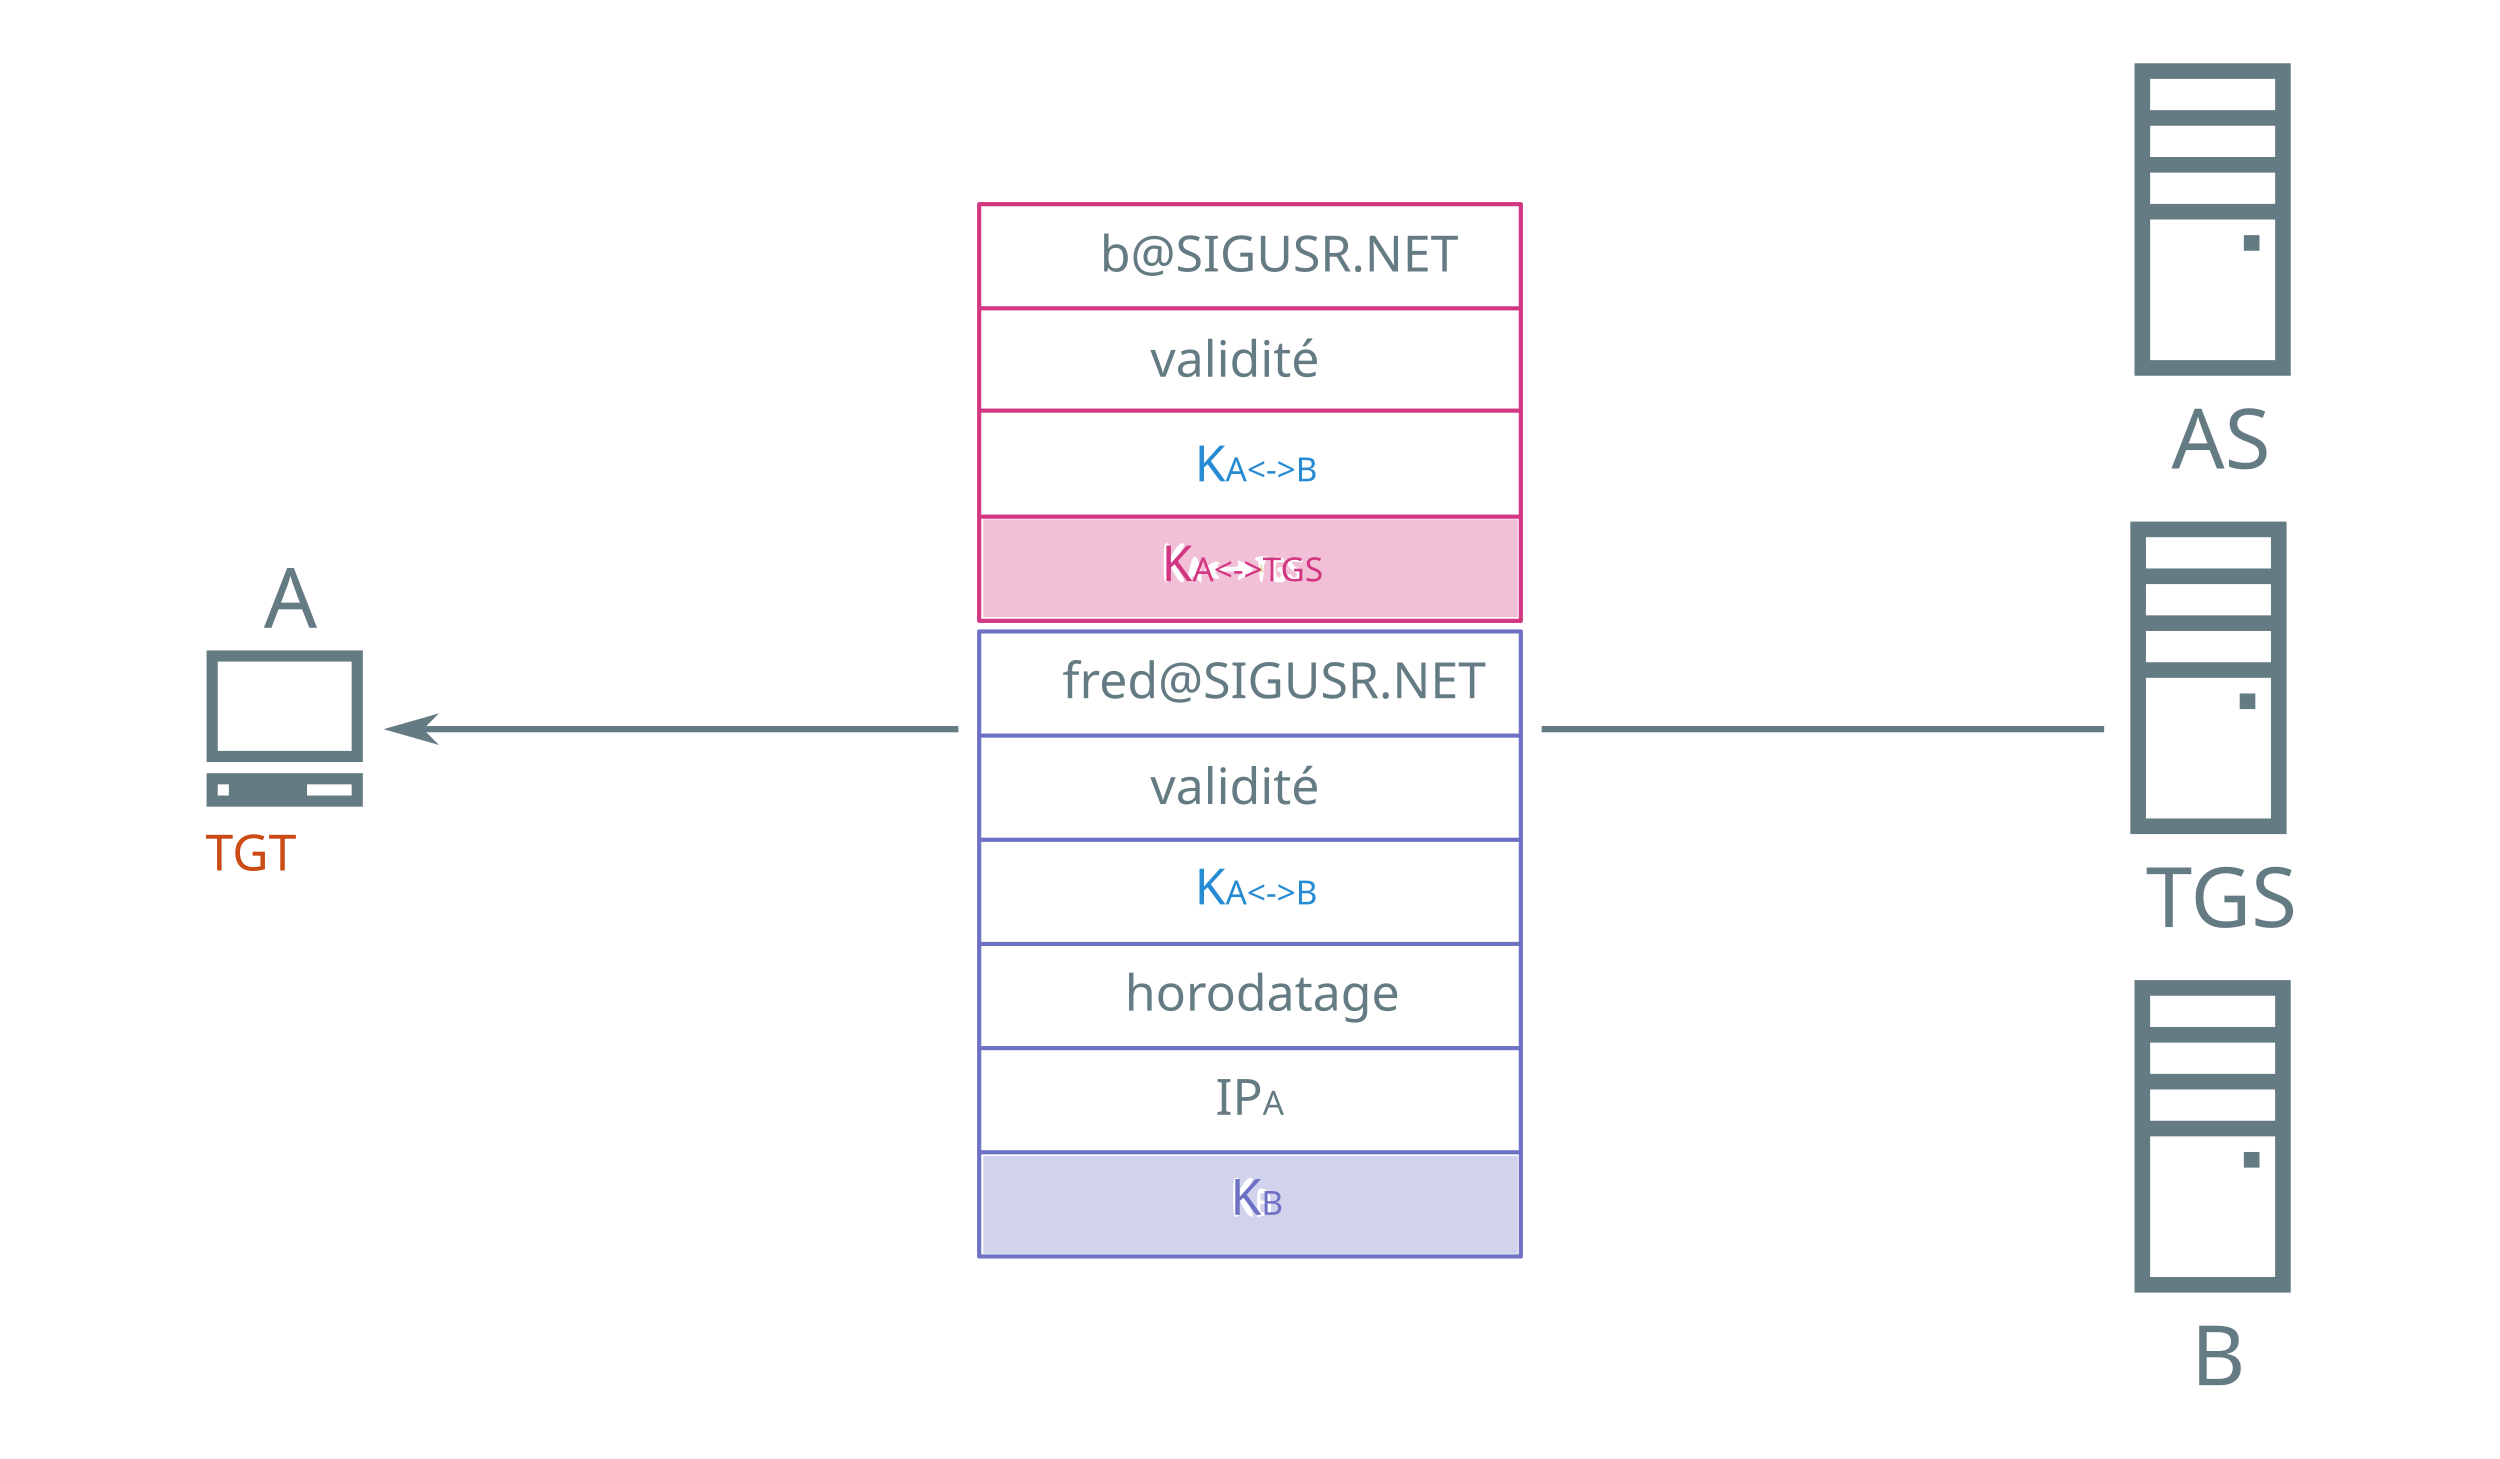
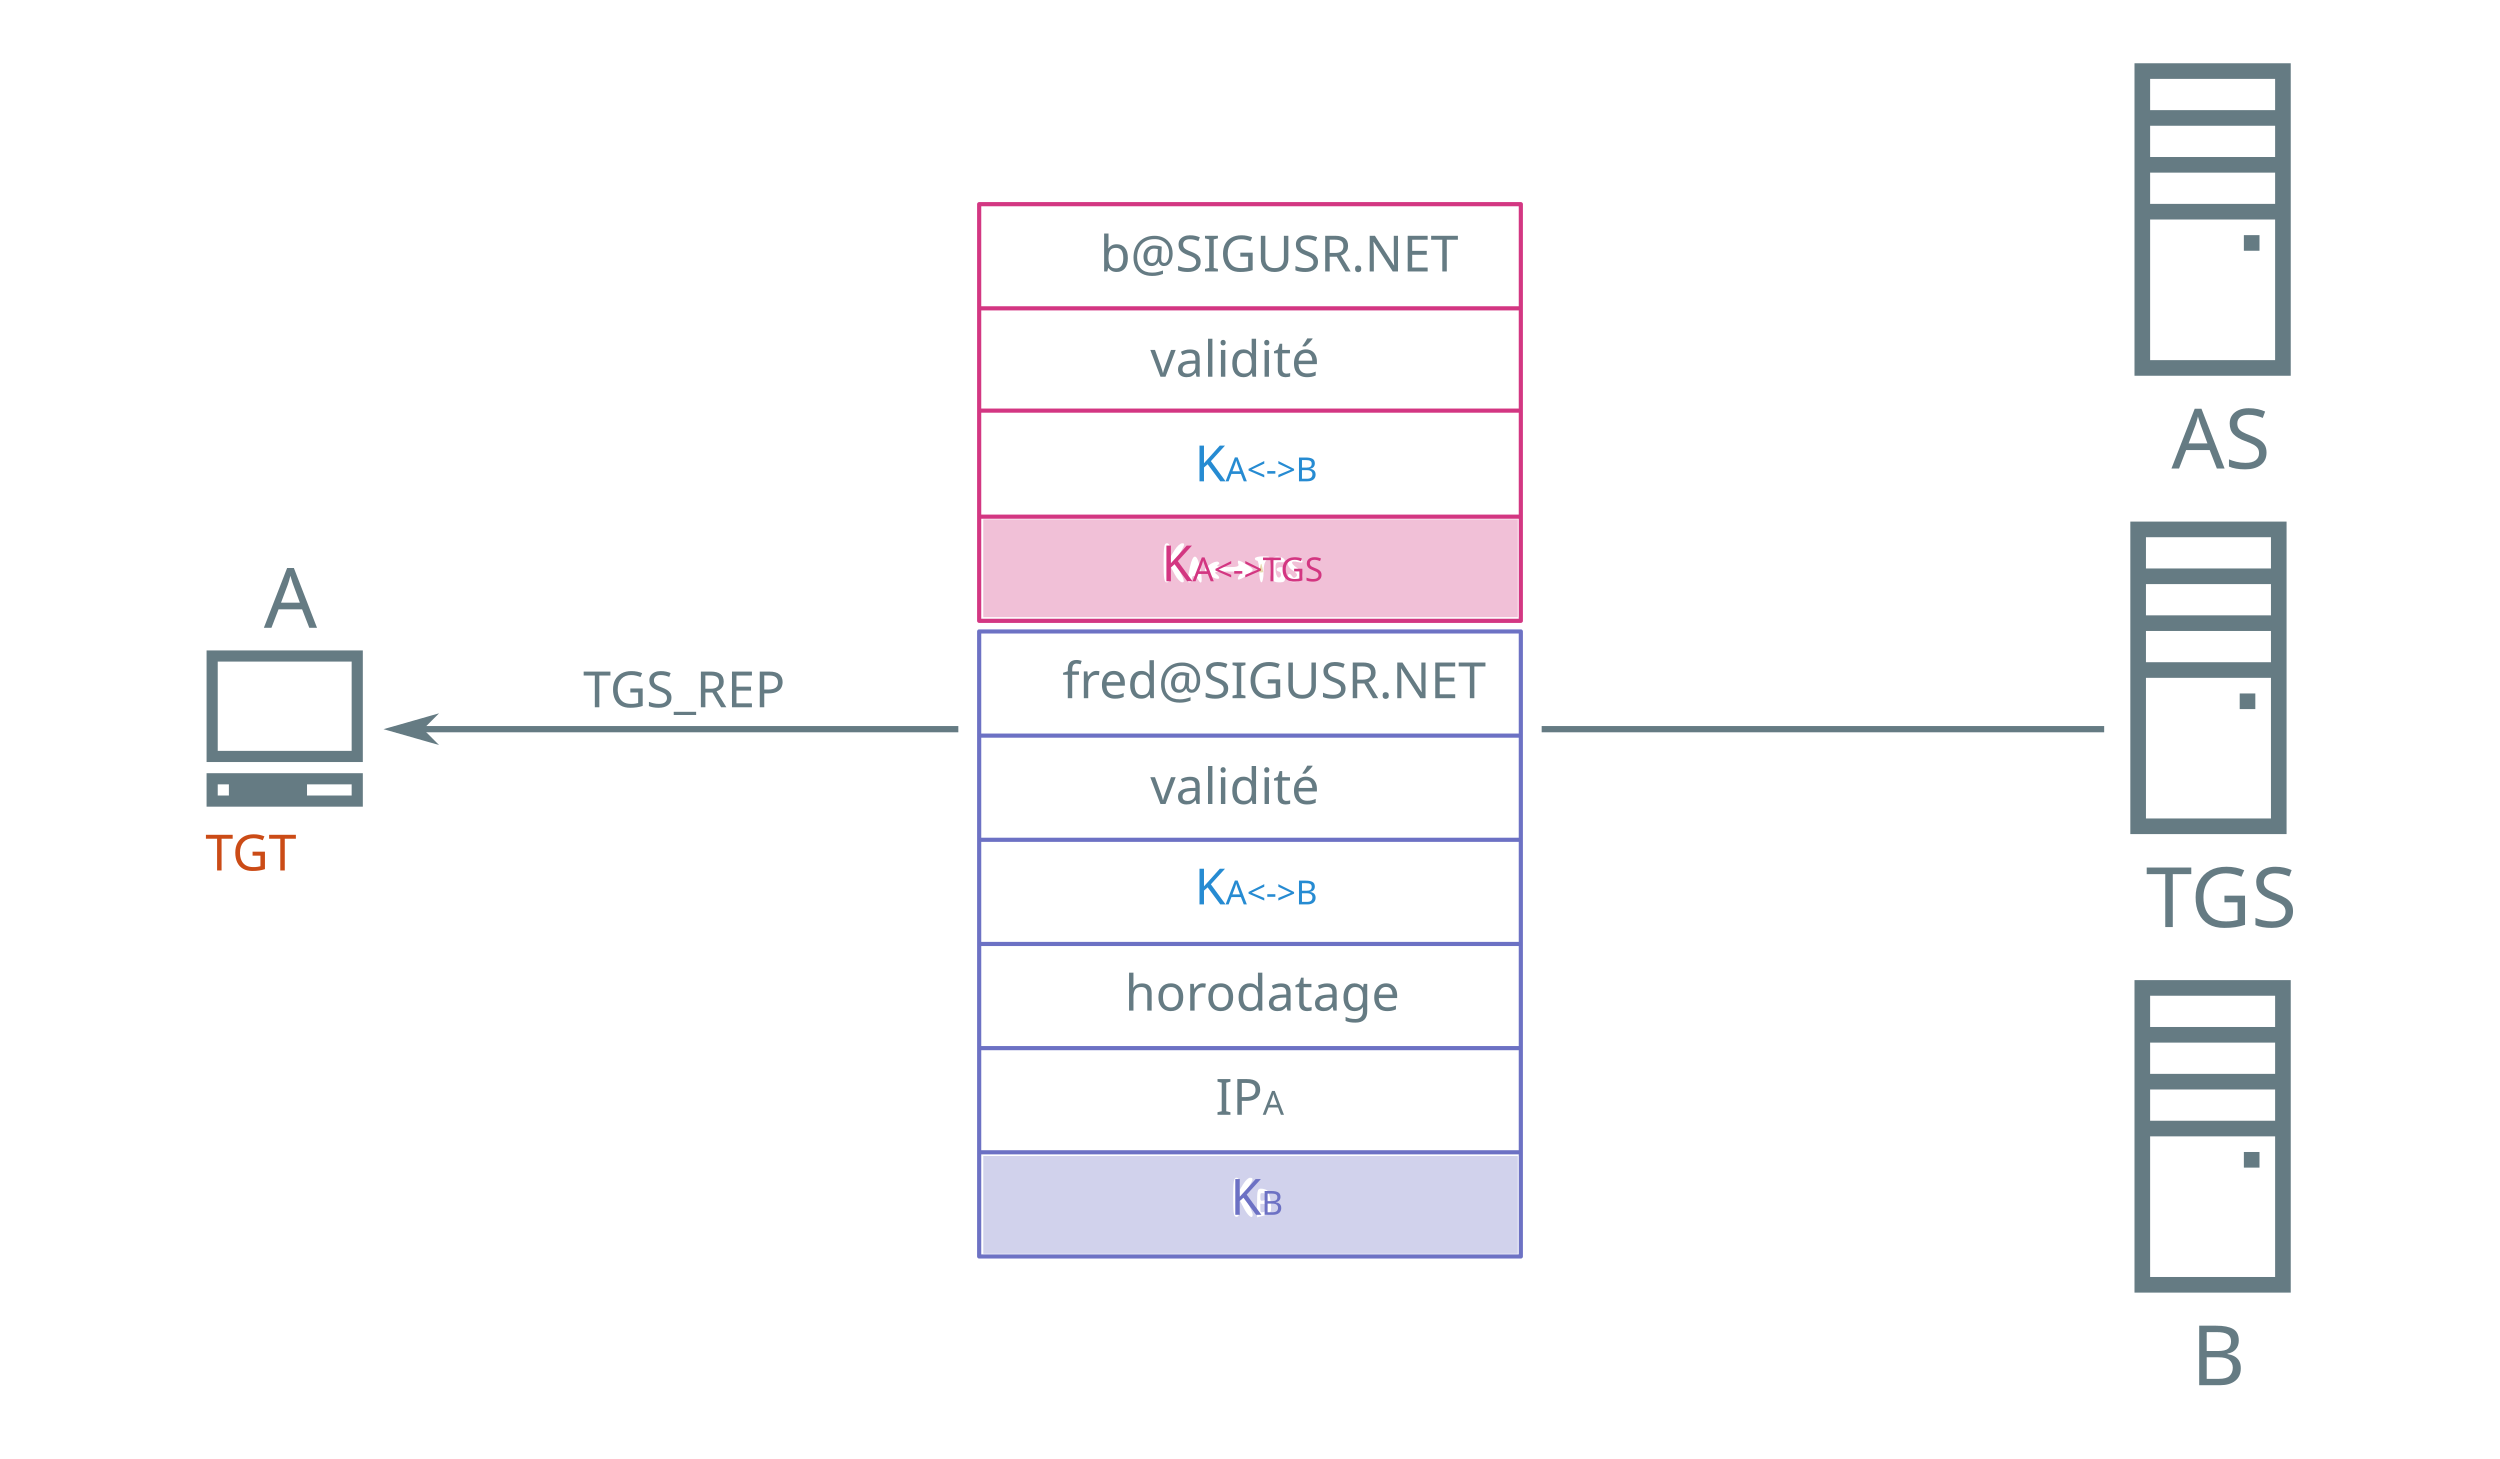
<svg xmlns="http://www.w3.org/2000/svg" width="1200" height="700" viewBox="0 0 1200 700" version="1.1" id="svg5">
  <defs id="defs5">
    <marker style="overflow:visible" id="Arrow1Mstart" refX="0.0" refY="0.0" orient="auto">
      <path transform="scale(0.4) translate(10,0)" style="fill-rule:evenodd;fill:context-stroke;stroke:context-stroke;stroke-width:1.0pt" d="M 0.0,0.0 L 5.0,-5.0 L -12.5,0.0 L 5.0,5.0 L 0.0,0.0 z " id="path1154" />
    </marker>
    <marker style="overflow:visible;" id="Arrow1Mend" refX="0.0" refY="0.0" orient="auto">
      <path transform="scale(0.4) rotate(180) translate(10,0)" style="fill-rule:evenodd;fill:context-stroke;stroke:context-stroke;stroke-width:1.0pt;" d="M 0.0,0.0 L 5.0,-5.0 L -12.5,0.0 L 5.0,5.0 L 0.0,0.0 z " id="path16067" />
    </marker>
  </defs>
  <style id="style2">
        @font-face {
            font-family: 'Iosevka';
            font-display: swap;
            font-weight: 400;
            font-stretch: normal;
            font-style: normal;
            src: url('/dist/theme/fonts/Iosevka/WOFF2/Iosevka-Regular.woff2') format('woff2');
        }

        @font-face {
            font-family: 'Iosevka';
            font-display: swap;
            font-weight: 400;
            font-stretch: normal;
            font-style: italic;
            src: url('/dist/theme/fonts/Iosevka/WOFF2/Iosevka-Italic.woff2') format('woff2');
        }

        @font-face {
            font-family: 'Iosevka';
            font-display: swap;
            font-weight: 700;
            font-stretch: normal;
            font-style: normal;
            src: url('/dist/theme/fonts/Iosevka/WOFF2/Iosevka-Bold.woff2') format('woff2');
        }

        @font-face {
            font-family: 'Iosevka';
            font-display: swap;
            font-weight: 700;
            font-stretch: normal;
            font-style: italic;
            src: url('/dist/theme/fonts/Iosevka/WOFF2/Iosevka-BoldItalic.woff2') format('woff2');
        }
    </style>
  <g id="g966" transform="matrix(0.9921875,0,0,0.9921875,56.60349,347.3899)">
    <rect class="st0" height="48.594" id="XMLID_2248_" width="70.191" x="45.587" y="-32.763" style="fill:none;stroke:#657b83;stroke-width:5.399;stroke-miterlimit:10;stroke-opacity:1" />
    <path class="st1" d="M 42.887,23.93 V 40.128 H 118.478 V 23.93 Z m 10.799,10.799 h -5.399 v -5.399 h 5.399 z m 59.393,0 H 91.481 V 29.33 H 113.078 Z" id="XMLID_49_" style="fill:#657b83;fill-opacity:1;stroke-width:2.7" />
  </g>
  <g id="g977-4" transform="matrix(0.9921875,0,0,0.9921875,423.9048,551.2061)">
    <path d="m 605.382,-81.387 v 22.677 7.559 15.118 7.559 15.118 7.559 75.591 h 75.591 v -75.591 -7.559 -15.118 -7.559 -15.118 -7.559 -22.677 z m 7.559,7.559 h 60.472 v 15.118 h -60.472 z m 0,22.677 h 60.472 v 15.118 h -60.472 z m 0,22.677 h 60.472 v 15.118 h -60.472 z m 0,22.677 h 60.472 V 62.235 h -60.472 z m 45.354,7.559 v 7.559 h 7.559 V 1.762 Z" style="fill:#657b83;fill-opacity:1;stroke:none;stroke-width:0px" id="path2-7" />
  </g>
  <text xml:space="preserve" style="font-size:40px;line-height:1.25;font-family:Iosevka;-inkscape-font-specification:'Iosevka, Normal';fill:#657b83;fill-opacity:1" x="126.656" y="301.336" id="text2107">
    <tspan id="tspan2105" x="126.656" y="301.336">A</tspan>
  </text>
  <g id="g977" transform="matrix(0.9921875,0,0,0.9921875,423.9048,111.1158)">
    <path d="m 605.382,-81.387 v 22.677 7.559 15.118 7.559 15.118 7.559 75.591 h 75.591 v -75.591 -7.559 -15.118 -7.559 -15.118 -7.559 -22.677 z m 7.559,7.559 h 60.472 v 15.118 h -60.472 z m 0,22.677 h 60.472 v 15.118 h -60.472 z m 0,22.677 h 60.472 v 15.118 h -60.472 z m 0,22.677 h 60.472 V 62.235 h -60.472 z m 45.354,7.559 v 7.559 h 7.559 V 1.762 Z" style="fill:#657b83;fill-opacity:1;stroke:none;stroke-width:0px" id="path2" />
  </g>
  <text xml:space="preserve" style="font-size:40px;line-height:1.25;font-family:Iosevka;-inkscape-font-specification:'Iosevka, Normal';fill:#657b83;fill-opacity:1;stroke-width:1" x="1042.297" y="224.889" id="text7127">
    <tspan id="tspan7125" x="1042.297" y="224.889" style="stroke-width:1">AS</tspan>
  </text>
  <g id="g977-0" transform="matrix(0.9921875,0,0,0.9921875,421.9048,331.1158)">
    <path d="m 605.382,-81.387 v 22.677 7.559 15.118 7.559 15.118 7.559 75.591 h 75.591 v -75.591 -7.559 -15.118 -7.559 -15.118 -7.559 -22.677 z m 7.559,7.559 h 60.472 v 15.118 h -60.472 z m 0,22.677 h 60.472 v 15.118 h -60.472 z m 0,22.677 h 60.472 v 15.118 h -60.472 z m 0,22.677 h 60.472 V 62.235 h -60.472 z m 45.354,7.559 v 7.559 h 7.559 V 1.762 Z" style="fill:#657b83;fill-opacity:1;stroke:none;stroke-width:0px" id="path2-4" />
  </g>
  <text xml:space="preserve" style="font-size:40px;line-height:1.25;font-family:Iosevka;-inkscape-font-specification:'Iosevka, Normal';fill:#657b83;fill-opacity:1" x="1030.017" y="444.989" id="text7127-8">
    <tspan id="tspan7125-8" x="1030.017" y="444.989">TGS</tspan>
  </text>
  <text xml:space="preserve" style="font-size:40px;line-height:1.25;font-family:Iosevka;-inkscape-font-specification:'Iosevka, Normal';fill:#657b83;fill-opacity:1" x="1051.737" y="664.9" id="text9429">
    <tspan id="tspan9427" x="1051.737" y="664.9">B</tspan>
  </text>
  <path style="fill:none;stroke:#657b83;stroke-width:3;stroke-linecap:butt;stroke-linejoin:miter;stroke-opacity:1;stroke-miterlimit:4;stroke-dasharray:none;marker-start:url(#Arrow1Mstart)" d="M 190,350 H 460" id="path15909" />
  <path style="fill:none;stroke:#657b83;stroke-width:3;stroke-linecap:butt;stroke-linejoin:miter;stroke-opacity:1;stroke-miterlimit:4;stroke-dasharray:none;marker-end:" d="m 740,350 h 270" id="path15911" />
  <text xml:space="preserve" style="font-size:24px;line-height:1.25;font-family:Iosevka;-inkscape-font-specification:'Iosevka, Normal';fill:#268bd2;fill-opacity:1;stroke:none;stroke-opacity:1" x="573.424" y="231.024" id="text23706">
    <tspan x="573.424" y="231.024" id="tspan23708">K<tspan style="font-size:16px;fill:#268bd2;fill-opacity:1" id="tspan5867">A&lt;-&gt;B</tspan>
    </tspan>
  </text>
  <text xml:space="preserve" style="font-size:24px;line-height:1.25;font-family:Iosevka;-inkscape-font-specification:'Iosevka, Normal';fill:#d33682;fill-opacity:1;stroke:none;stroke-opacity:1" x="557.552" y="279.024" id="text23706-8">
    <tspan x="557.552" y="279.024" id="tspan23708-9">K<tspan style="font-size:16px;fill:#d33682;fill-opacity:1" id="tspan23088">A&lt;-&gt;TGS</tspan>
    </tspan>
  </text>
  <text xml:space="preserve" style="font-size:24px;line-height:1.25;font-family:Iosevka;-inkscape-font-specification:'Iosevka, Normal';fill:#657b83;fill-opacity:1;stroke:none;stroke-opacity:1" x="527.928" y="130.316" id="text25298">
    <tspan id="tspan25296" x="527.928" y="130.316">b@SIGUSR.NET</tspan>
  </text>
  <text xml:space="preserve" style="font-size:24px;line-height:1.25;font-family:Iosevka;-inkscape-font-specification:'Iosevka, Normal';fill:#657b83;fill-opacity:1;stroke:none;stroke-opacity:1" x="552.144" y="180.822" id="text27480">
    <tspan id="tspan27478" x="552.144" y="180.822">validité</tspan>
  </text>
  <rect style="opacity:0.996;fill:none;fill-opacity:1;stroke:#d33682;stroke-width:2;stroke-linejoin:round;stroke-miterlimit:4;stroke-dasharray:none;stroke-opacity:1" id="rect18756" width="260" height="200" x="470" y="98" />
  <path style="fill:none;stroke:#d33682;stroke-width:2;stroke-linecap:butt;stroke-linejoin:miter;stroke-miterlimit:4;stroke-dasharray:none;stroke-opacity:1" d="M 470,148 H 730" id="path18915" />
  <path style="fill:none;stroke:#d33682;stroke-width:2;stroke-linecap:butt;stroke-linejoin:miter;stroke-miterlimit:4;stroke-dasharray:none;stroke-opacity:1" d="M 470,197.1 H 730" id="path18915-8" />
  <path style="fill:none;stroke:#d33682;stroke-width:2;stroke-linecap:butt;stroke-linejoin:miter;stroke-miterlimit:4;stroke-dasharray:none;stroke-opacity:1" d="M 470,248 H 730" id="path18915-6" />
  <path style="opacity:0.996;fill:#b58900;fill-opacity:0.314;stroke:none;stroke-width:0.522;stroke-linejoin:round;stroke-opacity:1" d="m 604.742,272.85 c 0.555,-2.818 0.627,-2.855 1.149,-0.587 0.264,1.147 0.484,2.174 0.488,2.282 0.004,0.108 -0.446,0.196 -1.001,0.196 h -1.009 z" id="path14819" />
  <text xml:space="preserve" style="font-style:normal;font-variant:normal;font-weight:normal;font-stretch:normal;font-size:24px;line-height:1.25;font-family:Iosevka;-inkscape-font-specification:'Iosevka, Normal';font-variant-ligatures:normal;font-variant-caps:normal;font-variant-numeric:normal;font-variant-east-asian:normal;fill:#657b83;fill-opacity:1;stroke:none;stroke-opacity:1" x="509.928" y="335.141" id="text8602">
    <tspan id="tspan8600" x="509.928" y="335.141">fred@SIGUSR.NET</tspan>
  </text>
  <text xml:space="preserve" style="font-size:24px;line-height:1.25;font-family:Iosevka;-inkscape-font-specification:'Iosevka, Normal';fill:#268bd2;fill-opacity:1;stroke:none;stroke-opacity:1" x="573.424" y="434.124" id="text23706-9">
    <tspan x="573.424" y="434.124" id="tspan23708-2">K<tspan style="font-size:16px;fill:#268bd2;fill-opacity:1" id="tspan5867-5">A&lt;-&gt;B</tspan>
    </tspan>
  </text>
  <text xml:space="preserve" style="font-size:24px;line-height:1.25;font-family:Iosevka;-inkscape-font-specification:'Iosevka, Normal';fill:#657b83;fill-opacity:1;stroke:none;stroke-opacity:1" x="552.144" y="385.922" id="text27480-3">
    <tspan id="tspan27478-0" x="552.144" y="385.922">validité</tspan>
  </text>
  <rect style="opacity:0.996;fill:none;fill-opacity:1;stroke:#6c71c4;stroke-width:2;stroke-linejoin:round;stroke-miterlimit:4;stroke-dasharray:none;stroke-opacity:1" id="rect18756-7" width="260" height="300" x="470" y="303.1" />
  <path style="fill:none;stroke:#6c71c4;stroke-width:2;stroke-linecap:butt;stroke-linejoin:miter;stroke-miterlimit:4;stroke-dasharray:none;stroke-opacity:1" d="M 470,353.1 H 730" id="path18915-64" />
  <path style="fill:none;stroke:#6c71c4;stroke-width:2;stroke-linecap:butt;stroke-linejoin:miter;stroke-miterlimit:4;stroke-dasharray:none;stroke-opacity:1" d="M 470,403.1 H 730" id="path18915-3" />
  <path style="fill:none;stroke:#6c71c4;stroke-width:2;stroke-linecap:butt;stroke-linejoin:miter;stroke-miterlimit:4;stroke-dasharray:none;stroke-opacity:1" d="M 470,453.1 H 730" id="path18915-0" />
  <path style="fill:none;stroke:#6c71c4;stroke-width:2;stroke-linecap:butt;stroke-linejoin:miter;stroke-miterlimit:4;stroke-dasharray:none;stroke-opacity:1" d="M 470,503.1 H 730" id="path18915-0-4" />
  <path style="fill:none;stroke:#6c71c4;stroke-width:2;stroke-linecap:butt;stroke-linejoin:miter;stroke-miterlimit:4;stroke-dasharray:none;stroke-opacity:1" d="M 470,553.1 H 730" id="path18915-0-0" />
  <text xml:space="preserve" style="font-size:24px;line-height:1.25;font-family:Iosevka;-inkscape-font-specification:'Iosevka, Normal';fill:#6c71c4;fill-opacity:1" x="590.613" y="583.1" id="text16587">
    <tspan id="tspan16585" x="590.613" y="583.1">K<tspan style="font-size:16px;fill:#6c71c4;fill-opacity:1" id="tspan31412">B</tspan>
    </tspan>
  </text>
  <text xml:space="preserve" style="font-size:24px;line-height:1.25;font-family:Iosevka;-inkscape-font-specification:'Iosevka, Normal';fill:#657b83;fill-opacity:1" x="583.452" y="535.1" id="text19983">
    <tspan id="tspan19981" x="583.452" y="535.1">IP<tspan style="font-size:16px;fill:#657b83;fill-opacity:1" id="tspan23219">A</tspan>
    </tspan>
  </text>
  <text xml:space="preserve" style="font-size:24px;line-height:1.25;font-family:Iosevka;-inkscape-font-specification:'Iosevka, Normal';fill:#657b83;fill-opacity:1" x="539.904" y="485.1" id="text30909">
    <tspan id="tspan30907" x="539.904" y="485.1">horodatage</tspan>
  </text>
  <g id="g847" transform="translate(-1.392,-2.168)">
    <text xml:space="preserve" style="font-size:24px;line-height:1.25;font-family:Iosevka;-inkscape-font-specification:'Iosevka, Normal';fill:#cb4b16;fill-opacity:1" x="100" y="420" id="text4889">
      <tspan id="tspan4887" x="100" y="420">TGT</tspan>
    </text>
  </g>
  <path style="opacity:0.996;fill:#d33682;fill-opacity:0.314;stroke:none;stroke-width:2.086;stroke-linejoin:round;stroke-opacity:1" d="m 471.968,272.751 v -23.468 h 128.292 128.292 v 23.468 23.468 H 600.26 471.968 Z m 89.746,2.868 0.046,-3.911 2.065,3.911 c 1.136,2.151 2.767,3.911 3.624,3.911 1.25,0 1.059,-0.985 -0.959,-4.954 l -2.518,-4.954 2.597,-4.433 c 2.165,-3.694 2.318,-4.433 0.918,-4.433 -0.923,0 -2.609,1.525 -3.746,3.39 l -2.067,3.39 -0.004,-3.39 c -0.003,-2.316 -0.5,-3.39 -1.568,-3.39 -1.275,0 -1.565,1.738 -1.565,9.387 0,7.649 0.29,9.387 1.565,9.387 1.104,0 1.578,-1.15 1.611,-3.911 z m 10.384,2.347 c 0,-2.124 1.752,-1.977 2.999,0.252 1.787,3.193 2.252,0.798 1.029,-5.293 -1.489,-7.414 -3.478,-7.671 -4.985,-0.644 -1.391,6.487 -1.4,7.25 -0.086,7.25 0.574,0 1.043,-0.704 1.043,-1.565 z m 34.42,-3.275 c 0,-3.386 0.548,-5.256 1.825,-6.225 1.622,-1.231 1.39,-1.389 -2.086,-1.419 -2.151,-0.018 -3.911,0.436 -3.911,1.01 0,0.574 0.469,1.043 1.043,1.043 0.574,0 1.043,2.347 1.043,5.215 0,2.868 0.469,5.215 1.043,5.215 0.574,0 1.043,-2.178 1.043,-4.839 z m 10.43,1.189 c 0,-2.955 -0.397,-3.651 -2.086,-3.651 -1.147,0 -2.086,0.469 -2.086,1.043 0,0.574 0.469,1.043 1.043,1.043 0.574,0 1.043,0.743 1.043,1.651 0,0.908 -0.587,1.456 -1.304,1.217 -0.717,-0.239 -1.304,-2.038 -1.304,-3.998 0,-3.114 0.307,-3.53 2.435,-3.3 3.222,0.349 2.427,-2.225 -0.834,-2.702 -2.902,-0.424 -4.171,1.314 -4.192,5.743 -0.025,5.118 0.935,6.604 4.268,6.604 2.753,0 3.017,-0.32 3.017,-3.651 z m 8.147,0.848 c 0.217,-1.523 -0.563,-2.863 -2.347,-4.031 -3.462,-2.269 -3.424,-3.825 0.072,-2.948 2.077,0.521 2.626,0.336 2.26,-0.762 -0.266,-0.798 -1.853,-1.451 -3.526,-1.451 -4.208,0 -4.793,3.84 -0.966,6.347 1.971,1.292 2.41,2.101 1.585,2.926 -0.825,0.825 -1.401,0.718 -2.083,-0.386 -1.195,-1.934 -2.572,-0.673 -1.713,1.568 1,2.607 6.309,1.609 6.718,-1.263 z m -41.044,-1.007 c -1.681,-1.229 -1.03,-1.405 5.185,-1.405 6.249,0 6.947,0.192 5.787,1.59 -0.726,0.874 -1.045,1.864 -0.709,2.2 0.69,0.69 6.988,-3.527 6.988,-4.679 0,-0.792 -5.548,-4.326 -6.791,-4.326 -0.403,0 -0.463,0.704 -0.133,1.565 0.491,1.279 -0.487,1.562 -5.364,1.549 -3.735,-0.01 -5.436,-0.351 -4.55,-0.913 0.957,-0.607 1.051,-1.122 0.29,-1.592 -1.363,-0.842 -6.399,2.277 -6.399,3.963 0,1.554 5.383,4.835 6.649,4.052 0.532,-0.329 0.103,-1.231 -0.954,-2.004 z" id="path987" />
  <path style="opacity:0.996;fill:#6c71c4;fill-opacity:0.314;stroke:none;stroke-width:2.086;stroke-linejoin:round;stroke-opacity:1" d="m 471.968,578.357 v -23.468 h 128.292 128.292 v 23.468 23.468 H 600.26 471.968 Z m 123.123,1.825 0.046,-3.911 2.065,3.911 c 1.957,3.707 4.101,5.185 4.101,2.827 0,-0.597 -0.961,-2.969 -2.136,-5.272 l -2.136,-4.187 2.136,-3.456 c 2.488,-4.026 2.616,-4.775 0.813,-4.775 -0.728,0 -2.123,1.291 -3.101,2.868 l -1.778,2.868 -0.028,-2.868 c -0.018,-1.842 -0.588,-2.868 -1.592,-2.868 -1.275,0 -1.565,1.738 -1.565,9.387 0,7.649 0.29,9.387 1.565,9.387 1.104,0 1.578,-1.15 1.611,-3.911 z m 14.689,1.61 c 0.976,-1.579 -0.239,-9.555 -1.593,-10.459 -0.631,-0.421 -1.969,-0.773 -2.973,-0.782 -1.556,-0.014 -1.825,1.002 -1.825,6.877 v 6.893 l 2.858,-0.717 c 1.572,-0.395 3.162,-1.209 3.534,-1.81 z" id="path988" />
  <path style="opacity:0.996;fill:#6c71c4;fill-opacity:0.314;stroke:none;stroke-width:0.738;stroke-linejoin:round;stroke-opacity:1" d="m 604.958,574.535 c 0,-1.774 0.039,-1.844 1.033,-1.844 1.307,0 1.918,0.607 1.918,1.905 0,1.085 -0.856,1.783 -2.188,1.783 -0.668,0 -0.762,-0.226 -0.762,-1.844 z" id="path1175" />
  <path style="opacity:0.996;fill:#6c71c4;fill-opacity:0.314;stroke:none;stroke-width:0.738;stroke-linejoin:round;stroke-opacity:1" d="m 604.958,579.882 v -2.028 h 1.217 c 1.482,0 2.102,0.559 2.102,1.897 0,1.146 -1.164,2.16 -2.479,2.16 -0.772,0 -0.84,-0.163 -0.84,-2.028 z" id="path1214" />
+   <g id="g868" transform="translate(-284.22,255)">
+     <text xml:space="preserve" style="font-size:24px;line-height:1.25;font-family:Iosevka;-inkscape-font-specification:'Iosevka, Normal';fill:#657b83;fill-opacity:1" x="564.144" y="84.5" id="text23677">
+       <tspan x="564.144" y="84.5" id="tspan1800">TGS_REP</tspan>
+     </text>
+   </g>
</svg>
